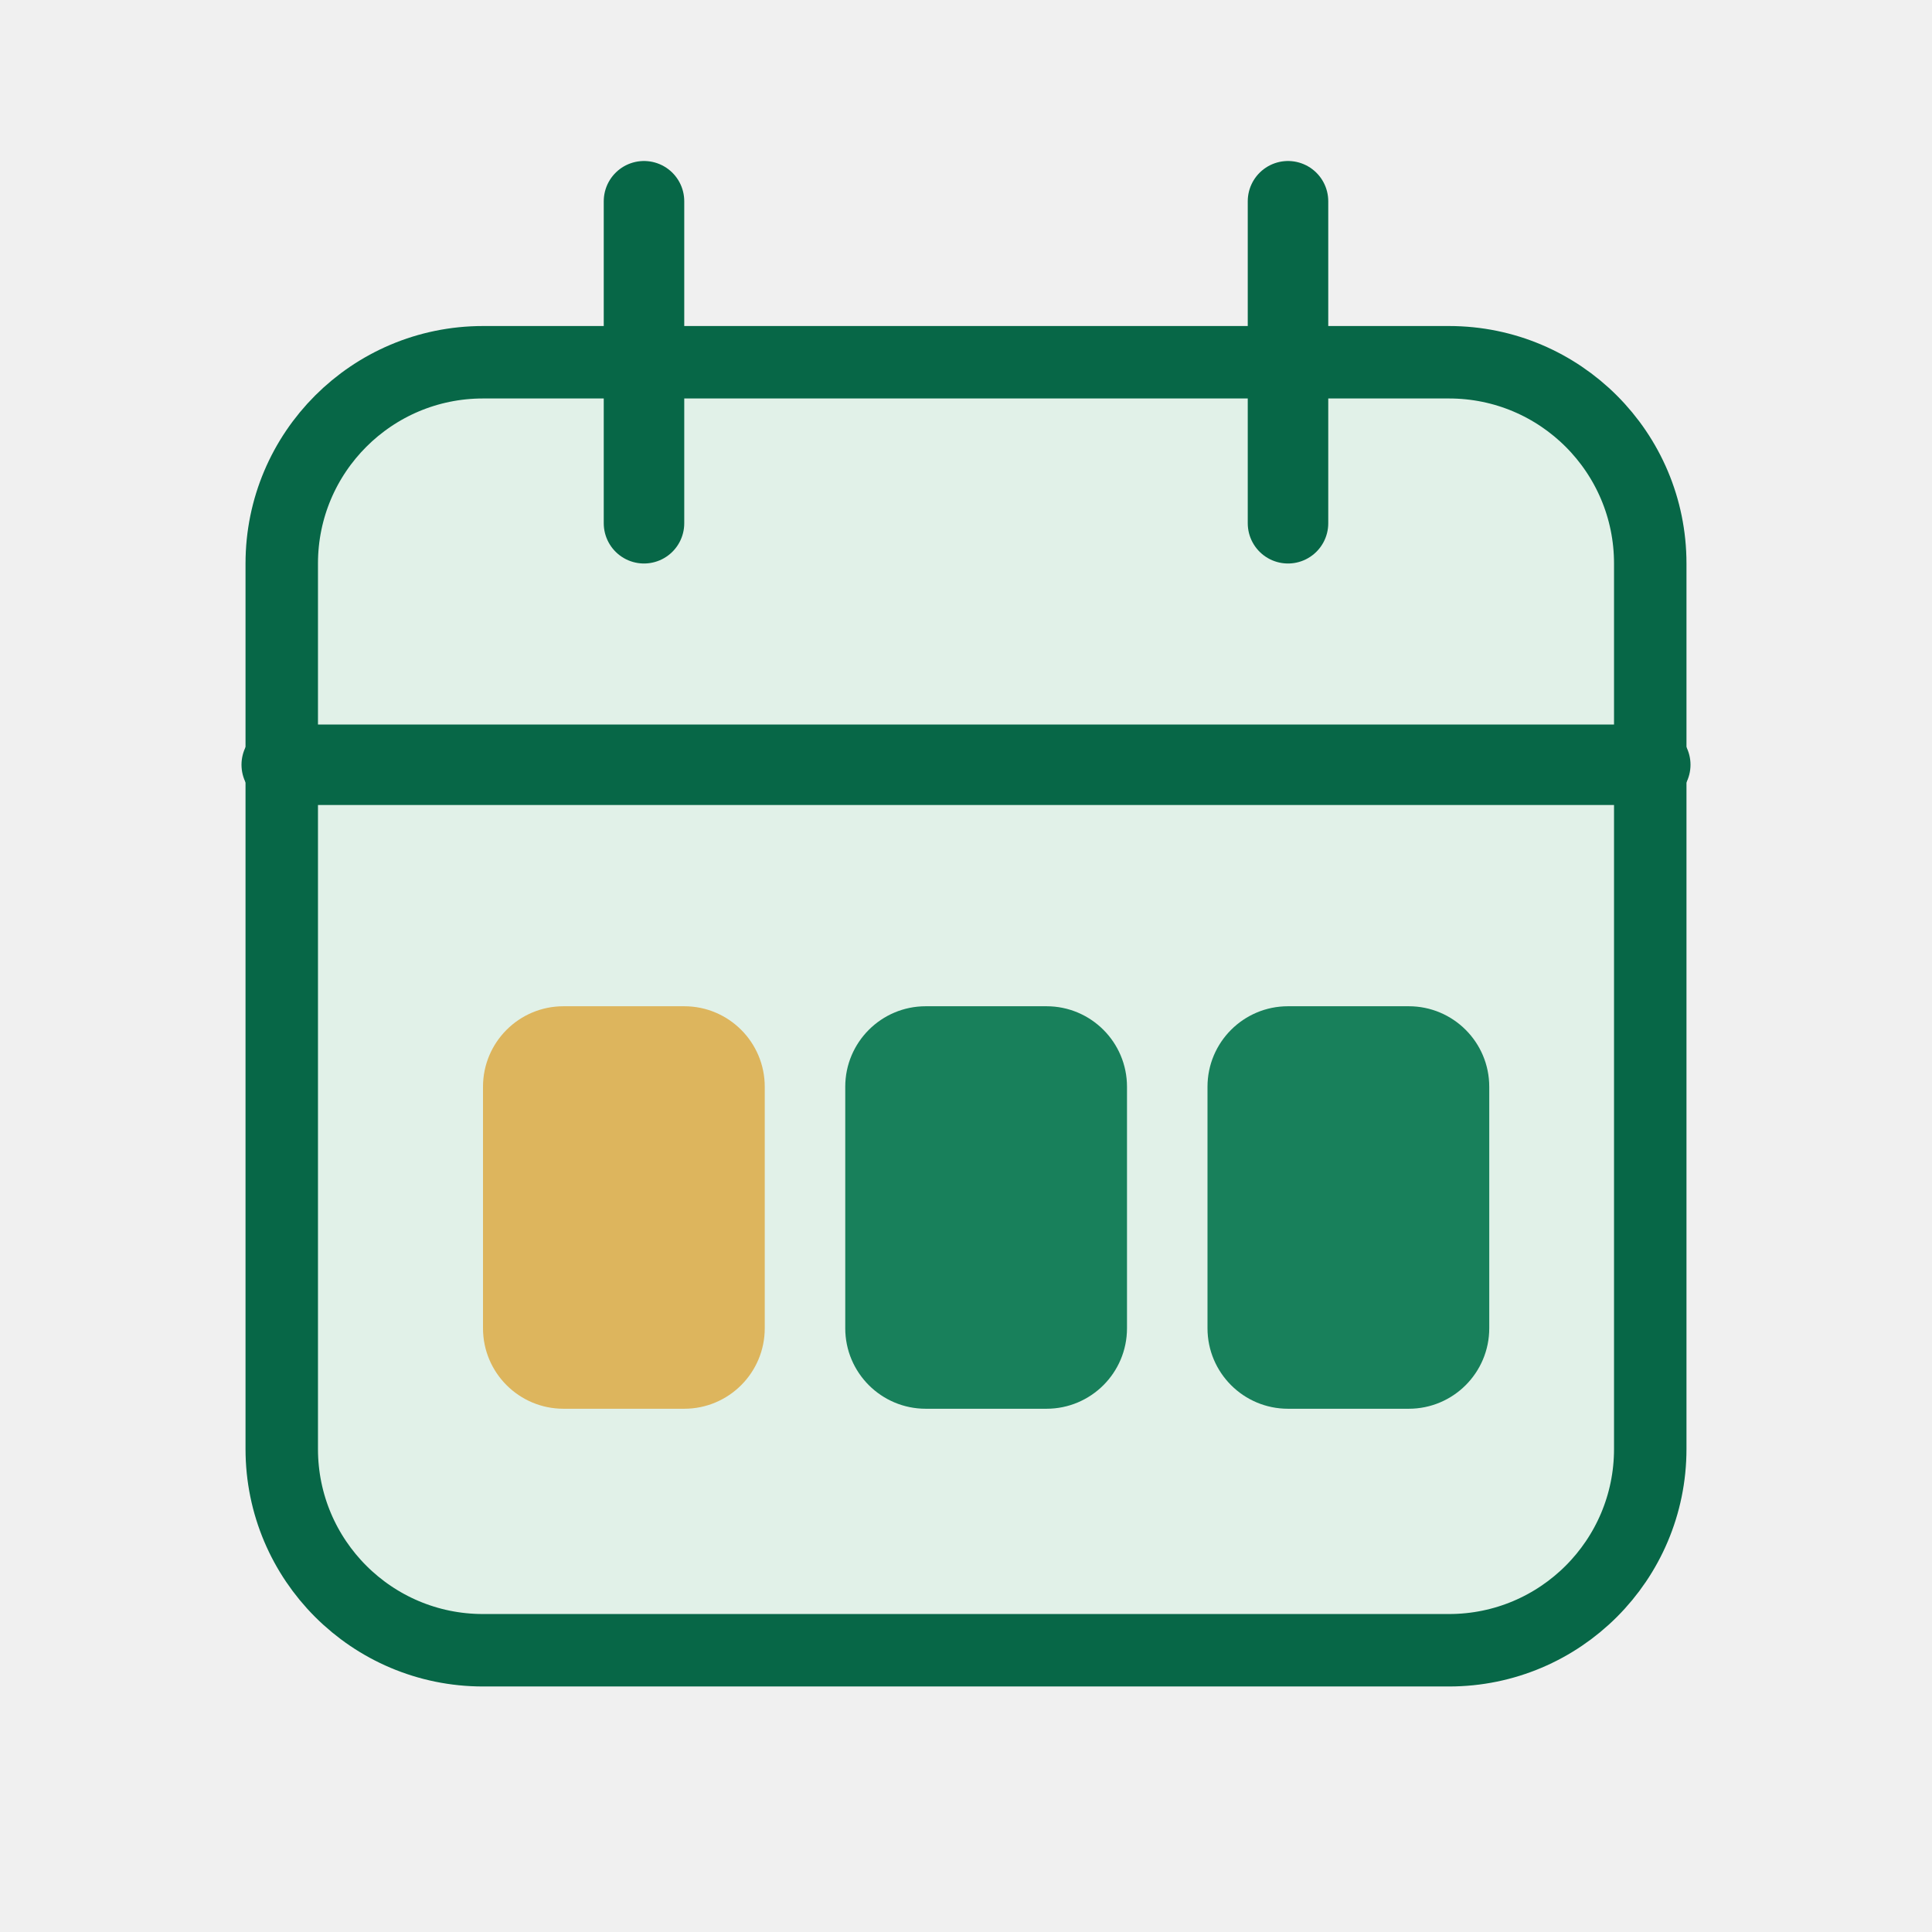
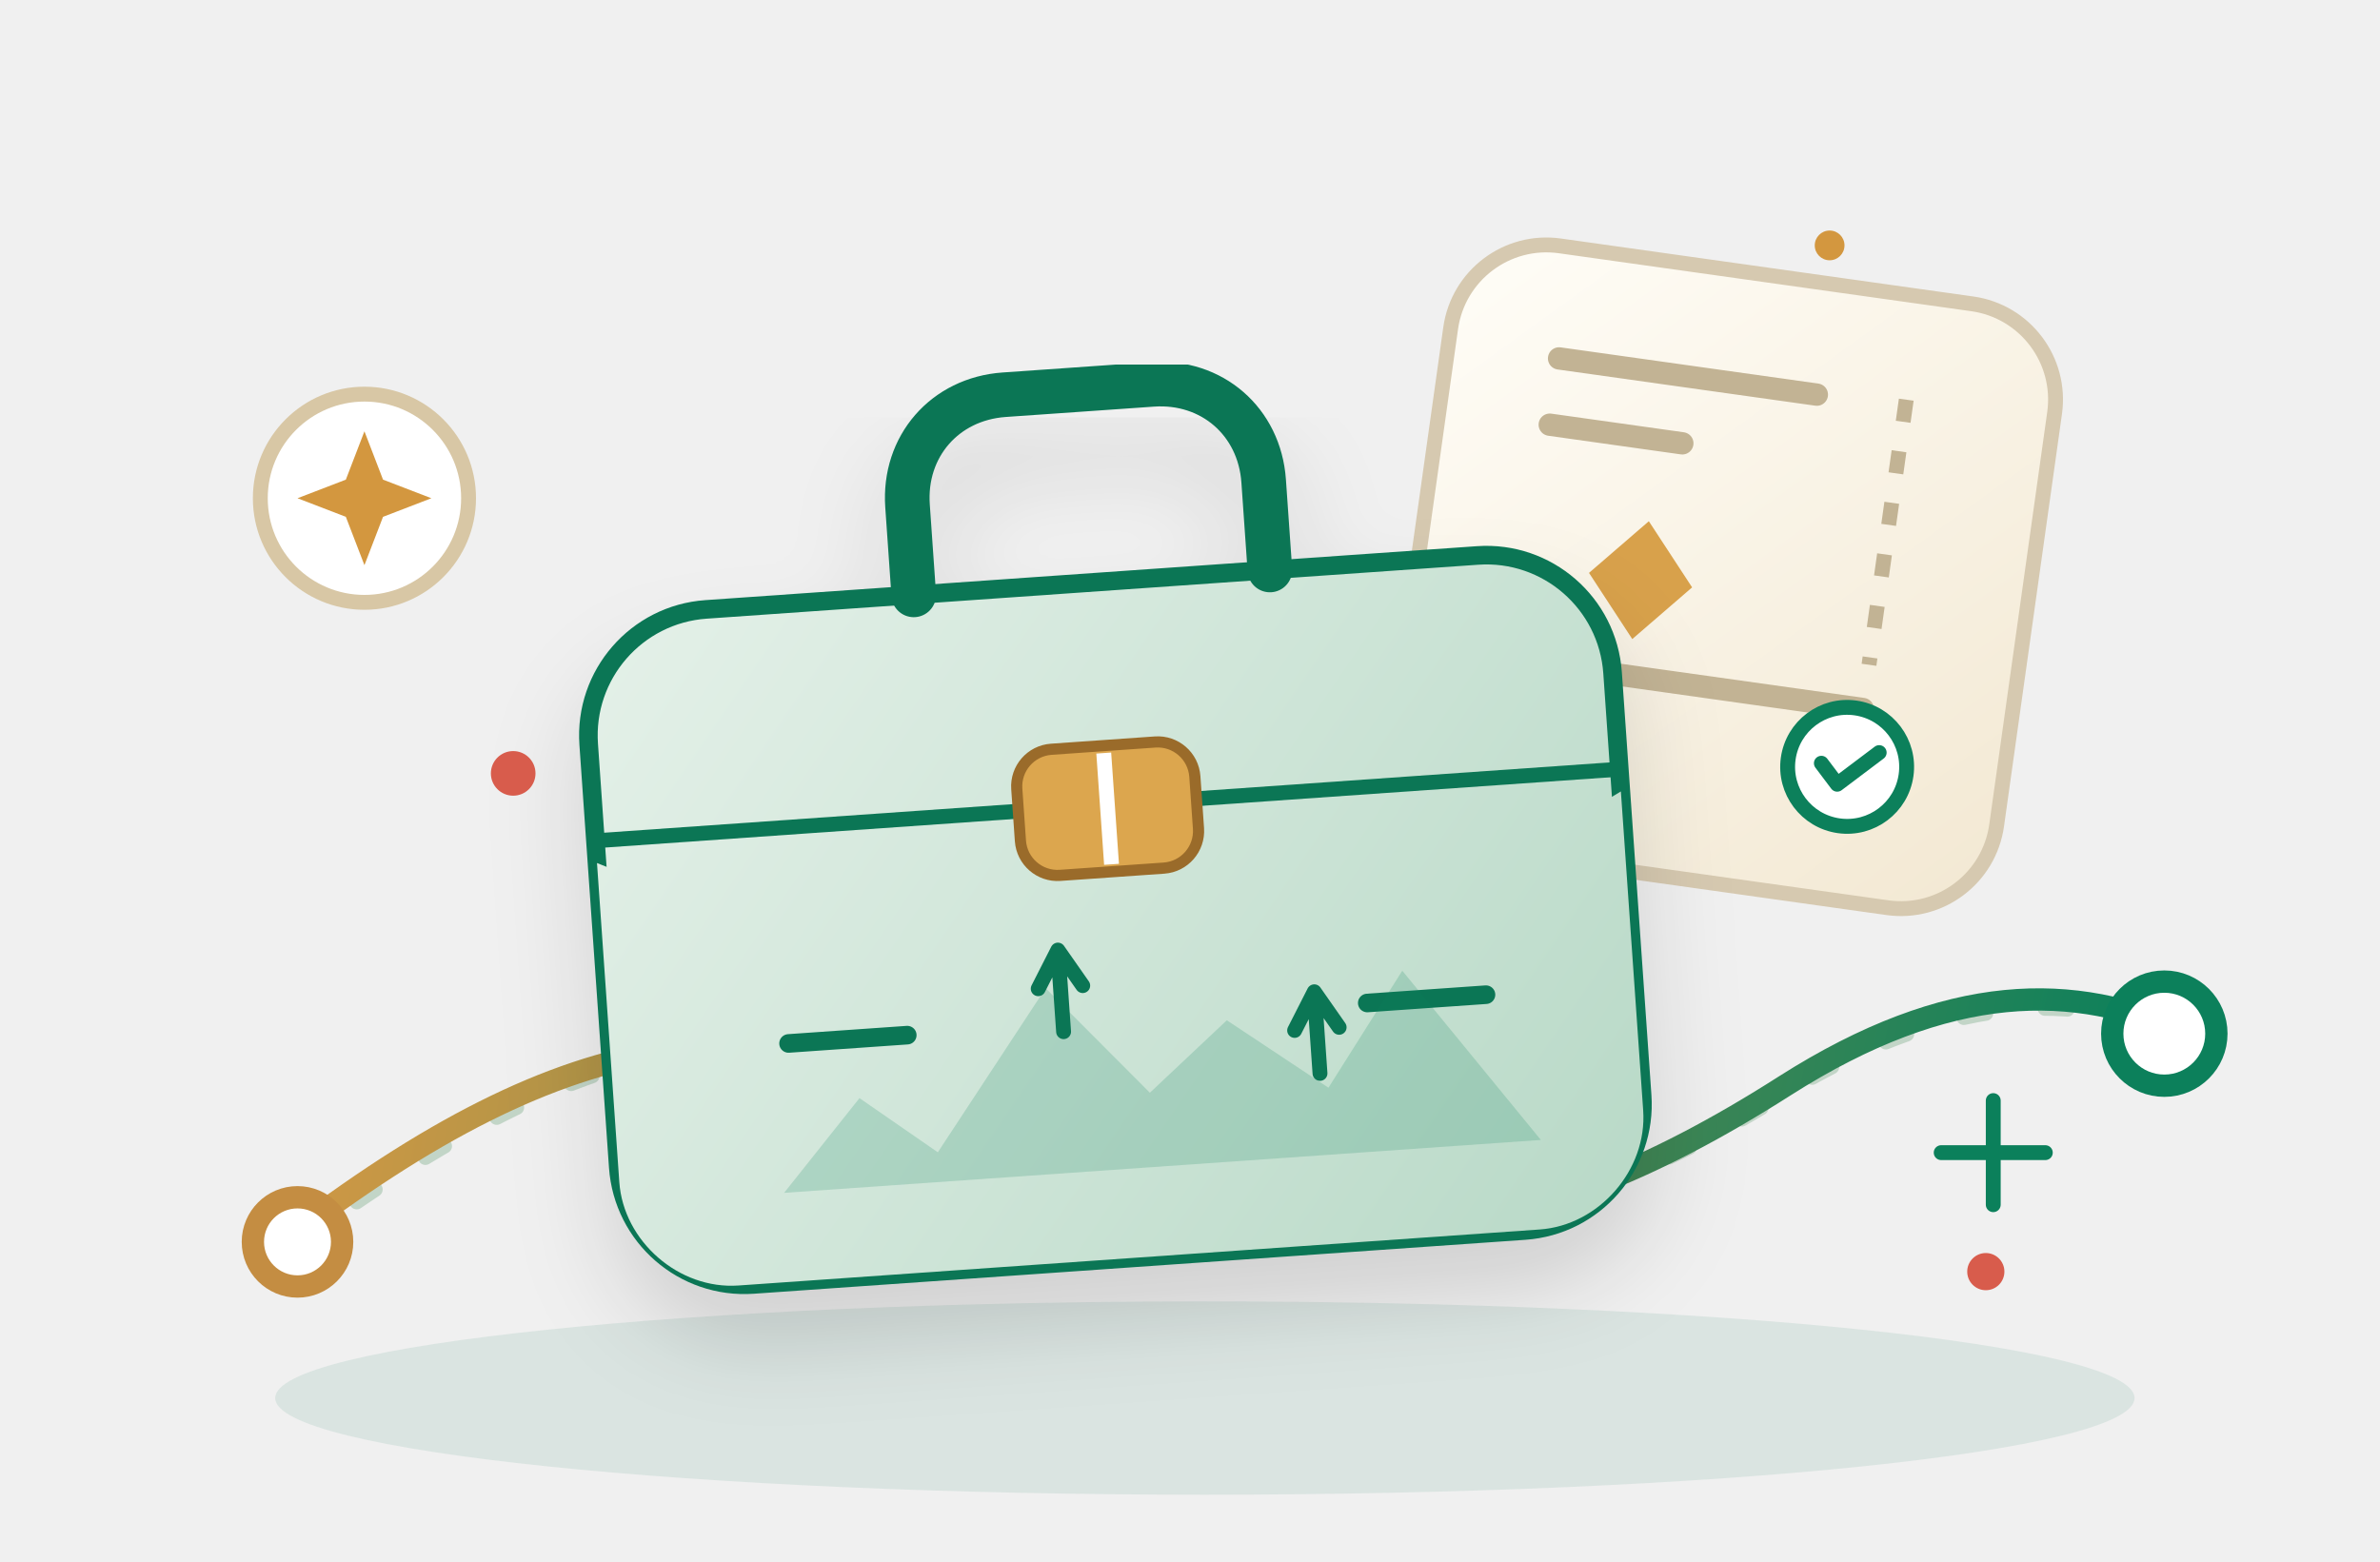
- <svg xmlns="http://www.w3.org/2000/svg" viewBox="0 0 48 48">
-   <rect x="7" y="9" width="34" height="32" rx="5" fill="#e1f1e8" stroke="#076747" stroke-width="1.8" />
-   <path d="M7 19h34M16 5v8M32 5v8" stroke="#076747" stroke-width="2" stroke-linecap="round" />
-   <rect x="12" y="25" width="7" height="10" rx="2" fill="#ddb55d" />
-   <rect x="21" y="25" width="7" height="10" rx="2" fill="#18805b" />
-   <rect x="30" y="25" width="7" height="10" rx="2" fill="#18805b" />
+ <svg xmlns="http://www.w3.org/2000/svg" width="320" height="210" viewBox="0 0 320 210" fill="none">
+   <defs>
+     <linearGradient id="case" x1="84" y1="73" x2="213" y2="175" gradientUnits="userSpaceOnUse">
+       <stop stop-color="#e5f1e9" />
+       <stop offset="1" stop-color="#b8d9c7" />
+     </linearGradient>
+     <linearGradient id="ticket" x1="193" y1="38" x2="268" y2="116" gradientUnits="userSpaceOnUse">
+       <stop stop-color="#fffdf7" />
+       <stop offset="1" stop-color="#f3e9d4" />
+     </linearGradient>
+     <linearGradient id="path" x1="35" y1="127" x2="283" y2="174" gradientUnits="userSpaceOnUse">
+       <stop stop-color="#d79943" />
+       <stop offset="1" stop-color="#0c805b" />
+     </linearGradient>
+     <filter id="shadow" x="63" y="57" width="205" height="144" color-interpolation-filters="sRGB" filterUnits="userSpaceOnUse">
+       <feGaussianBlur in="SourceAlpha" stdDeviation="6" />
+       <feOffset dy="7" />
+       <feComponentTransfer>
+         <feFuncA type="linear" slope=".13" />
+       </feComponentTransfer>
+       <feMerge>
+         <feMergeNode />
+         <feMergeNode in="SourceGraphic" />
+       </feMerge>
+     </filter>
+   </defs>
+   <ellipse cx="162" cy="188" rx="125" ry="13" fill="#0b7452" fill-opacity=".09" />
+   <path d="M39 168c42-31 66-34 99-17 37 20 67 18 102-4 23-14 42-14 54-6" stroke="#c2d5c7" stroke-width="2" stroke-dasharray="3 8" stroke-linecap="round" />
+   <path d="M38 167c39-30 65-33 98-16 39 21 68 18 104-5 22-14 39-14 54-7" stroke="url(#path)" stroke-width="3" stroke-linecap="round" />
+   <circle cx="40" cy="167" r="6" fill="#fff" stroke="#c48d42" stroke-width="3" />
+   <circle cx="291" cy="139" r="7" fill="#fff" stroke="#0c805b" stroke-width="3" />
+   <g transform="rotate(8 235 76)">
+     <rect x="191" y="37" width="82" height="82" rx="13" fill="url(#ticket)" stroke="#d6c9b0" stroke-width="2" />
+     <path d="M206 52h35m-35 9h18m-18 32h47" stroke="#c2b394" stroke-width="3" stroke-linecap="round" />
+     <path d="M253 51v36" stroke="#c2b394" stroke-width="2" stroke-dasharray="3 4" />
+     <circle cx="252" cy="101" r="8" fill="#fff" stroke="#0c805b" stroke-width="2" />
+     <path d="m248.5 101 2.5 2.5 5-5" stroke="#0c805b" stroke-width="2" stroke-linecap="round" stroke-linejoin="round" />
+     <path d="m214 80 7-8 7 8-7 8-7-8Z" fill="#d8a14b" />
+   </g>
+   <g filter="url(#shadow)" transform="rotate(-4 153 124)">
+     <rect x="81" y="78" width="138" height="91" rx="17" fill="url(#case)" stroke="#0b7655" stroke-width="2.5" />
+     <path d="M126 78V66c0-8 6-14 14-14h20c8 0 14 6 14 14v12" stroke="#0b7655" stroke-width="6" stroke-linecap="round" />
+     <path d="M81 108h138" stroke="#0b7655" stroke-width="2" />
+     <path d="M81 111c32 16 106 17 138 0v43c0 8-7 15-15 15H96c-8 0-15-7-15-15v-43Z" fill="url(#case)" />
+     <rect x="138" y="100" width="24" height="17" rx="5" fill="#dca64e" stroke="#9a6b2a" stroke-width="1.5" />
+     <path d="M150 101v15" stroke="#fff" stroke-width="2" />
+     <path d="M105 137h16m78 0h-16" stroke="#0b7655" stroke-width="2.5" stroke-linecap="round" />
+     <path d="m103 157 11-12 10 8 16-21 13 15 11-9 13 10 11-15 17 24" fill="#0b805b" fill-opacity=".19" />
+     <path d="m139 132 3-5 3 5m-3-5v11m31 2 3-5 3 5m-3-5v11" stroke="#0b7655" stroke-width="2" stroke-linecap="round" stroke-linejoin="round" />
+   </g>
+   <g transform="translate(35 53)">
+     <circle cx="14" cy="14" r="14" fill="#fff" stroke="#d8c7a5" stroke-width="2" />
+     <path d="m14 5 2.5 6.5L23 14l-6.5 2.5L14 23l-2.5-6.5L5 14l6.5-2.5L14 5Z" fill="#d3973f" />
+   </g>
+   <path d="M261 155h14m-7-7v14" stroke="#0b805b" stroke-width="2" stroke-linecap="round" />
+   <circle cx="69" cy="104" r="3" fill="#d85c4c" />
+   <circle cx="246" cy="33" r="2" fill="#d3973f" />
+   <circle cx="267" cy="171" r="2.5" fill="#d85c4c" />
</svg>
